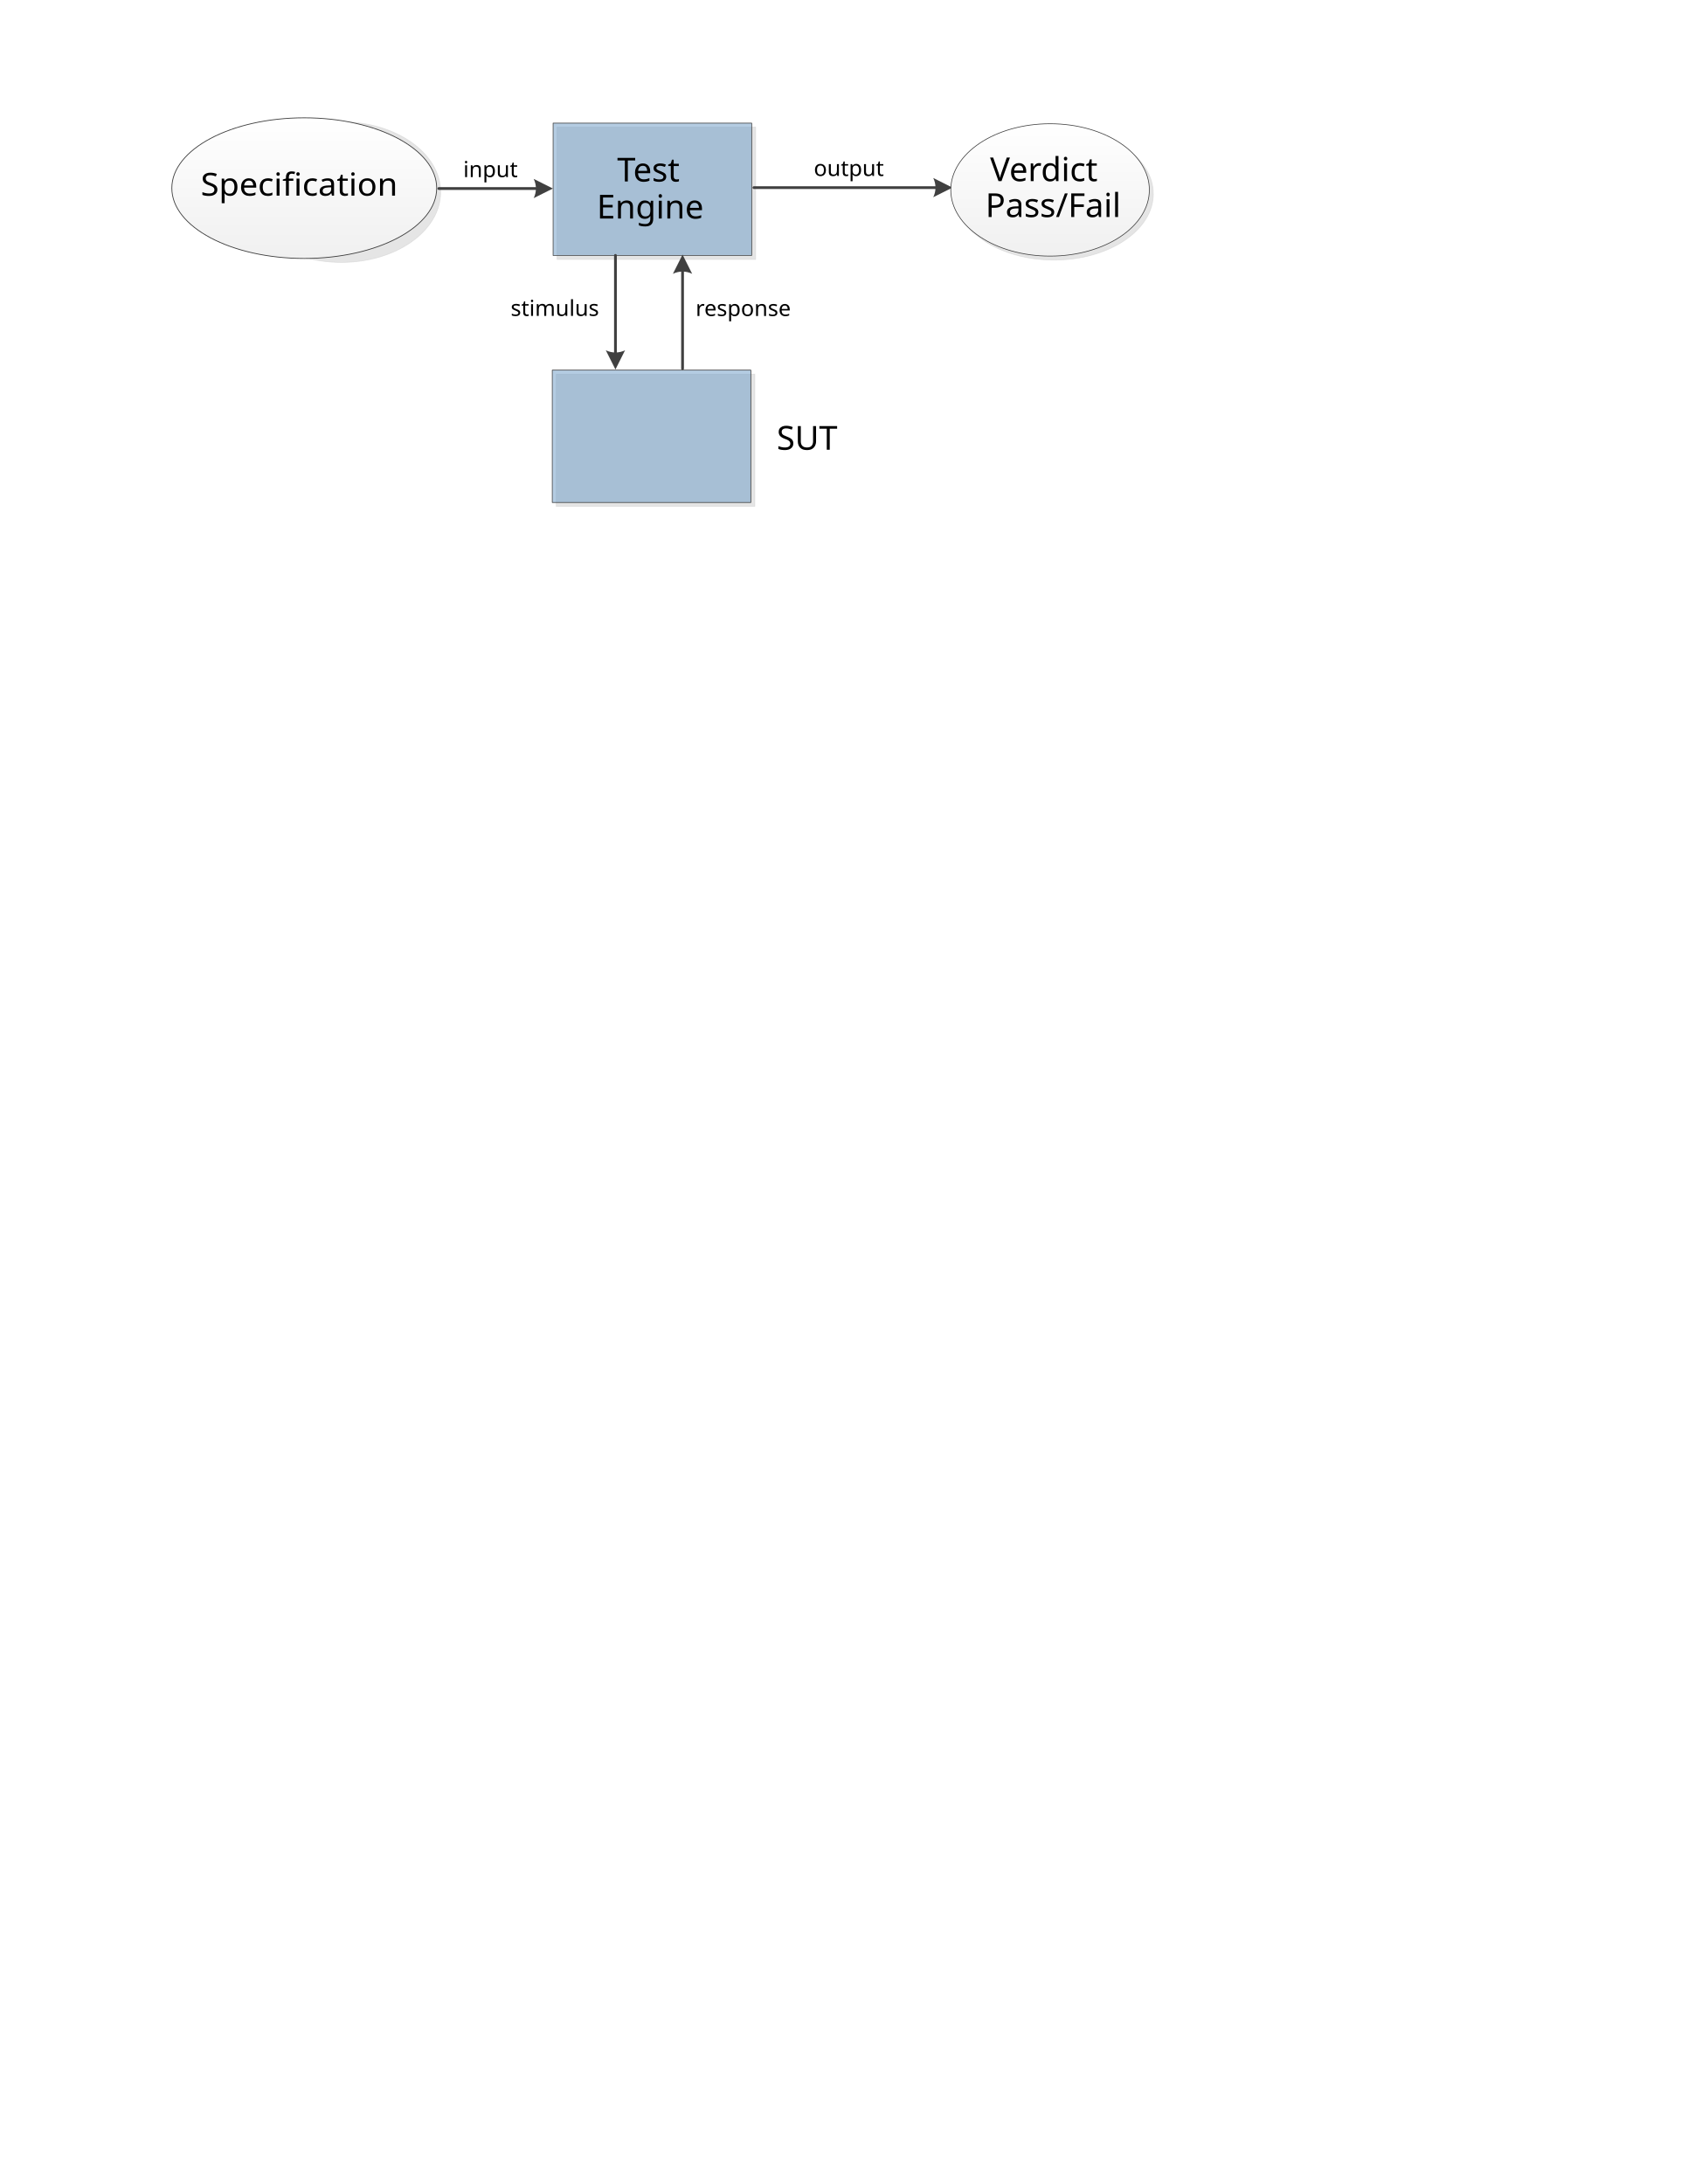
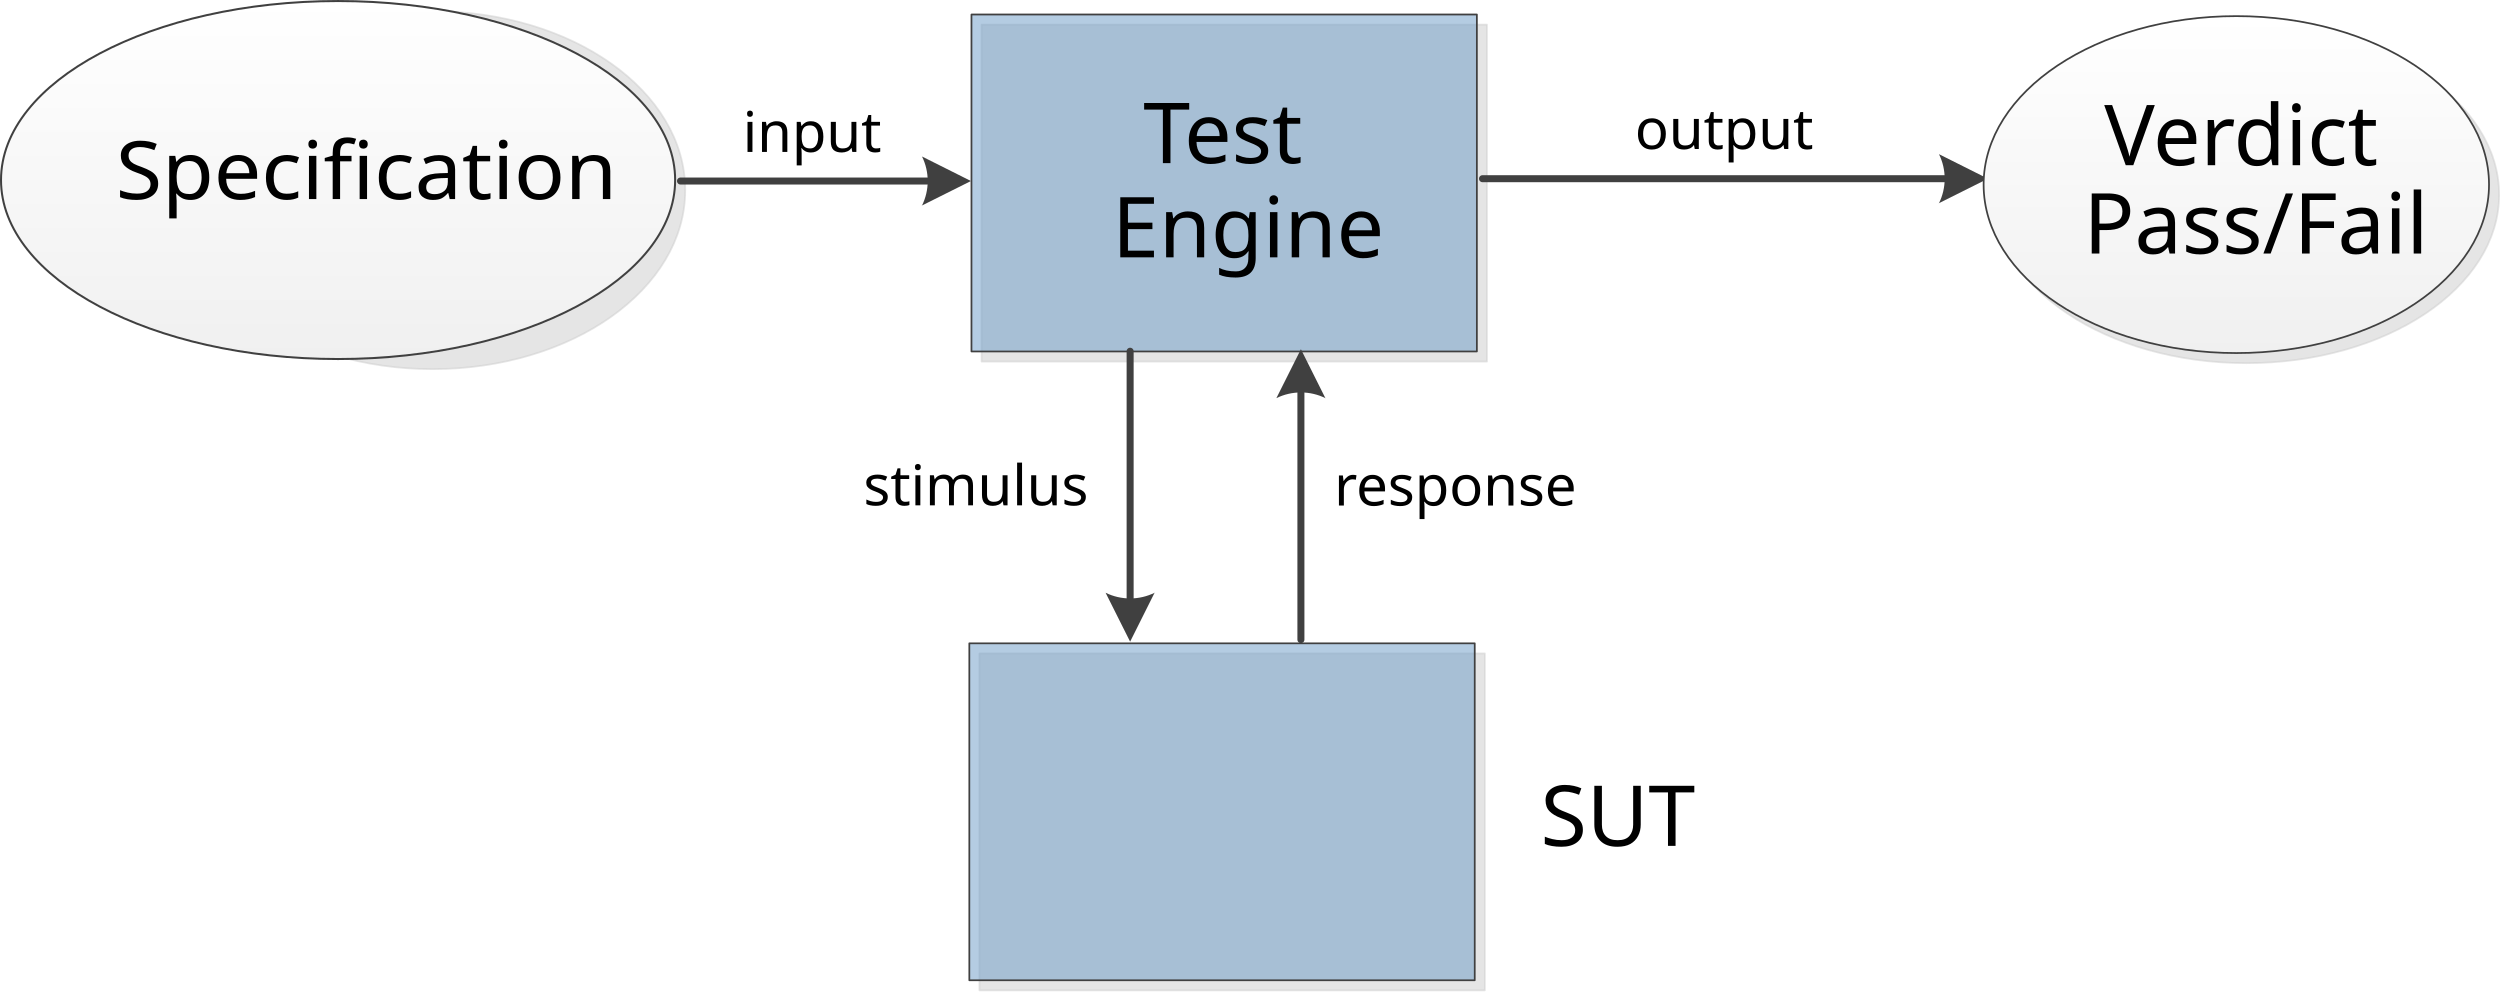
- <svg xmlns="http://www.w3.org/2000/svg" xmlns:ns1="http://schemas.microsoft.com/visio/2003/SVGExtensions/" xmlns:xlink="http://www.w3.org/1999/xlink" width="8.5in" height="11in" viewBox="0 0 612 792" xml:space="preserve" color-interpolation-filters="sRGB" class="st10" id="svg3423" version="1.1">
+ <svg xmlns="http://www.w3.org/2000/svg" xmlns:ns1="http://schemas.microsoft.com/visio/2003/SVGExtensions/" xmlns:xlink="http://www.w3.org/1999/xlink" width="445.19" height="176.516" viewBox="0 0 356.152 141.213" xml:space="preserve" color-interpolation-filters="sRGB" class="st10" id="svg3423" version="1.1" style="font-size:12px;fill:none;stroke-linecap:square;stroke-miterlimit:3;overflow:visible">
  <ns1:documentProperties ns1:langID="1033" ns1:viewMarkup="false">
    <ns1:userDefs>
      <ns1:ud ns1:nameU="msvSubprocessMaster" ns1:prompt="" ns1:val="VT4(Rectangle)" />
      <ns1:ud ns1:nameU="msvNoAutoConnect" ns1:val="VT0(1):26" />
    </ns1:userDefs>
  </ns1:documentProperties>
  <style type="text/css" id="style3425">
	
		.st1 {visibility:visible}
		.st2 {fill:#cdcdcd;fill-opacity:0.5;stroke:#cdcdcd;stroke-linecap:round;stroke-linejoin:round;stroke-opacity:0.5;stroke-width:0.25}
		.st3 {fill:url(#grad30-6);stroke:#404040;stroke-linecap:round;stroke-linejoin:round;stroke-width:0.25}
		.st4 {fill:#000000;font-family:Calibri;font-size:1em}
		.st5 {font-size:1em}
		.st6 {marker-end:url(#mrkr5-34);marker-start:url(#mrkr5-32);stroke:#404040;stroke-linecap:round;stroke-linejoin:round;stroke-width:1}
		.st7 {fill:#404040;fill-opacity:1;stroke:#404040;stroke-opacity:1;stroke-width:0.284}
		.st8 {marker-end:url(#mrkr5-34);stroke:#404040;stroke-linecap:round;stroke-linejoin:round;stroke-width:1}
		.st9 {fill:url(#grad30-29);stroke:#404040;stroke-linecap:round;stroke-linejoin:round;stroke-width:0.25}
		.st10 {fill:none;fill-rule:evenodd;font-size:12px;overflow:visible;stroke-linecap:square;stroke-miterlimit:3}
	
	</style>
  <defs id="Patterns_And_Gradients">
    <linearGradient id="grad30-6" ns1:fillPattern="30" ns1:foreground="#6b9bc7" ns1:foregroundOpacity="0.5" ns1:background="#6b9bc7" ns1:backgroundOpacity="0.5" x1="0" y1="1" x2="0" y2="0">
      <stop offset="0" style="stop-color:#6b9bc7;stop-opacity:0.5" id="stop3429" />
      <stop offset="1" style="stop-color:#6b9bc7;stop-opacity:0.5" id="stop3431" />
    </linearGradient>
    <linearGradient id="grad30-29" ns1:fillPattern="30" ns1:foreground="#f0f0f0" ns1:background="#ffffff" x1="0" y1="1" x2="0" y2="0">
      <stop offset="0" style="stop-color:#f0f0f0;stop-opacity:1" id="stop3434" />
      <stop offset="1" style="stop-color:#ffffff;stop-opacity:1" id="stop3436" />
    </linearGradient>
    <linearGradient xlink:href="#grad30-6" id="linearGradient3569" x1="-0.102" y1="969.313" x2="-0.102" y2="910.27" gradientTransform="scale(1.223687,0.8172026)" gradientUnits="userSpaceOnUse" />
    <linearGradient xlink:href="#grad30-6" id="linearGradient3571" x1="-0.102" y1="969.313" x2="-0.102" y2="910.27" gradientTransform="scale(1.223687,0.8172026)" gradientUnits="userSpaceOnUse" />
    <linearGradient xlink:href="#grad30-6" id="linearGradient3573" x1="-0.102" y1="969.313" x2="-0.102" y2="910.27" gradientTransform="scale(1.223687,0.8172026)" gradientUnits="userSpaceOnUse" />
    <linearGradient xlink:href="#grad30-29" id="linearGradient3577" x1="-0.102" y1="969.313" x2="-0.102" y2="910.27" gradientTransform="scale(1.223687,0.8172026)" gradientUnits="userSpaceOnUse" />
    <linearGradient xlink:href="#grad30-29" id="linearGradient3579" x1="-0.105" y1="940.515" x2="-0.105" y2="879.664" gradientTransform="matrix(1.583703,0,0,0.8422248,-24.03602,0)" gradientUnits="userSpaceOnUse" />
-     <marker style="overflow:visible" id="mrkr5-34-1" class="st7" ns1:arrowType="5" ns1:arrowSize="2" ns1:setback="6.16" refX="-6.16" orient="auto" markerUnits="strokeWidth" overflow="visible">
+     <marker style="fill:#404040;fill-opacity:1;stroke:#404040;stroke-width:0.284;stroke-opacity:1;overflow:visible" id="mrkr5-34-1" class="st7" ns1:arrowType="5" ns1:arrowSize="2" ns1:setback="6.16" refX="-6.16" orient="auto" markerUnits="strokeWidth" overflow="visible">
      <use height="3" width="3" y="0" x="0" xlink:href="#lend5" transform="scale(-3.52,-3.52)" id="use3446-7" />
    </marker>
-     <marker style="overflow:visible" id="mrkr5-34-4" class="st7" ns1:arrowType="5" ns1:arrowSize="2" ns1:setback="6.16" refX="-6.16" orient="auto" markerUnits="strokeWidth" overflow="visible">
+     <marker style="fill:#404040;fill-opacity:1;stroke:#404040;stroke-width:0.284;stroke-opacity:1;overflow:visible" id="mrkr5-34-4" class="st7" ns1:arrowType="5" ns1:arrowSize="2" ns1:setback="6.16" refX="-6.16" orient="auto" markerUnits="strokeWidth" overflow="visible">
      <use height="3" width="3" y="0" x="0" xlink:href="#lend5" transform="scale(-3.52,-3.52)" id="use3446-8" />
    </marker>
-     <marker style="overflow:visible" id="mrkr5-34-17" class="st7" ns1:arrowType="5" ns1:arrowSize="2" ns1:setback="6.16" refX="-6.16" orient="auto" markerUnits="strokeWidth" overflow="visible">
+     <marker style="fill:#404040;fill-opacity:1;stroke:#404040;stroke-width:0.284;stroke-opacity:1;overflow:visible" id="mrkr5-34-17" class="st7" ns1:arrowType="5" ns1:arrowSize="2" ns1:setback="6.16" refX="-6.16" orient="auto" markerUnits="strokeWidth" overflow="visible">
      <use height="3" width="3" y="0" x="0" xlink:href="#lend5" transform="scale(-3.52,-3.52)" id="use3446-4" />
    </marker>
    <linearGradient id="grad30-6-1" ns1:fillPattern="30" ns1:foreground="#6b9bc7" ns1:foregroundOpacity="0.5" ns1:background="#6b9bc7" ns1:backgroundOpacity="0.5" x1="0" y1="1" x2="0" y2="0">
      <stop offset="0" style="stop-color:#6b9bc7;stop-opacity:0.5" id="stop3429-3" />
      <stop offset="1" style="stop-color:#6b9bc7;stop-opacity:0.5" id="stop3431-8" />
    </linearGradient>
-     <marker style="overflow:visible" id="mrkr5-34-8" class="st7" ns1:arrowType="5" ns1:arrowSize="2" ns1:setback="6.16" refX="-6.16" orient="auto" markerUnits="strokeWidth" overflow="visible">
+     <marker style="fill:#404040;fill-opacity:1;stroke:#404040;stroke-width:0.284;stroke-opacity:1;overflow:visible" id="mrkr5-34-8" class="st7" ns1:arrowType="5" ns1:arrowSize="2" ns1:setback="6.16" refX="-6.16" orient="auto" markerUnits="strokeWidth" overflow="visible">
      <use height="3" width="3" y="0" x="0" xlink:href="#lend5" transform="scale(-3.52,-3.52)" id="use3446-6" />
    </marker>
-     <marker style="overflow:visible" id="mrkr5-34-0" class="st7" ns1:arrowType="5" ns1:arrowSize="2" ns1:setback="6.16" refX="-6.16" orient="auto" markerUnits="strokeWidth" overflow="visible">
+     <marker style="fill:#404040;fill-opacity:1;stroke:#404040;stroke-width:0.284;stroke-opacity:1;overflow:visible" id="mrkr5-34-0" class="st7" ns1:arrowType="5" ns1:arrowSize="2" ns1:setback="6.16" refX="-6.16" orient="auto" markerUnits="strokeWidth" overflow="visible">
      <use height="3" width="3" y="0" x="0" xlink:href="#lend5" transform="scale(-3.52,-3.52)" id="use3446-2" />
    </marker>
-     <marker style="overflow:visible" id="mrkr5-9" class="st2" ns1:arrowType="5" ns1:arrowSize="2" ns1:setback="5.8" refX="5.8" orient="auto" markerUnits="strokeWidth" overflow="visible">
+     <marker style="fill:#cdcdcd;fill-opacity:0.5;stroke:#cdcdcd;stroke-width:0.25;stroke-linecap:round;stroke-linejoin:round;stroke-opacity:0.5;overflow:visible" id="mrkr5-9" class="st2" ns1:arrowType="5" ns1:arrowSize="2" ns1:setback="5.8" refX="5.8" orient="auto" markerUnits="strokeWidth" overflow="visible">
      <use height="3" width="3" y="0" x="0" xlink:href="#lend5" transform="scale(3.52,3.52)" id="use17" />
    </marker>
-     <marker style="overflow:visible" id="mrkr5-11" class="st2" ns1:arrowType="5" ns1:arrowSize="2" ns1:setback="6.16" refX="-6.16" orient="auto" markerUnits="strokeWidth" overflow="visible">
+     <marker style="fill:#cdcdcd;fill-opacity:0.5;stroke:#cdcdcd;stroke-width:0.25;stroke-linecap:round;stroke-linejoin:round;stroke-opacity:0.5;overflow:visible" id="mrkr5-11" class="st2" ns1:arrowType="5" ns1:arrowSize="2" ns1:setback="6.16" refX="-6.16" orient="auto" markerUnits="strokeWidth" overflow="visible">
      <use height="3" width="3" y="0" x="0" xlink:href="#lend5" transform="scale(-3.52,-3.52)" id="use20" />
    </marker>
-     <marker style="overflow:visible" id="mrkr5-34-3" class="st7" ns1:arrowType="5" ns1:arrowSize="2" ns1:setback="6.16" refX="-6.16" orient="auto" markerUnits="strokeWidth" overflow="visible">
+     <marker style="fill:#404040;fill-opacity:1;stroke:#404040;stroke-width:0.284;stroke-opacity:1;overflow:visible" id="mrkr5-34-3" class="st7" ns1:arrowType="5" ns1:arrowSize="2" ns1:setback="6.16" refX="-6.16" orient="auto" markerUnits="strokeWidth" overflow="visible">
      <use height="3" width="3" y="0" x="0" xlink:href="#lend5" transform="scale(-3.52,-3.52)" id="use3446-5" />
    </marker>
  </defs>
  <defs id="Markers">
    <g id="lend5">
-       <path d="M 2 1 L -0 0 L 1.981 -0.993 C 1.672 -0.365 1.673 0.373 1.985 1 " style="stroke:none" id="path3440" />
+       <path d="M 2,1 0,0 1.981,-0.993 C 1.672,-0.365 1.673,0.373 1.985,1" style="stroke:none" id="path3440" />
    </g>
-     <marker id="mrkr5-32" class="st7" ns1:arrowType="5" ns1:arrowSize="2" ns1:setback="5.8" refX="5.8" orient="auto" markerUnits="strokeWidth" overflow="visible">
-       <use xlink:href="#lend5" transform="scale(3.52) " id="use3443" />
+     <marker id="mrkr5-32" class="st7" ns1:arrowType="5" ns1:arrowSize="2" ns1:setback="5.8" refX="5.8" orient="auto" markerUnits="strokeWidth" overflow="visible" style="fill:#404040;fill-opacity:1;stroke:#404040;stroke-width:0.284;stroke-opacity:1;overflow:visible">
+       <use xlink:href="#lend5" transform="scale(3.52,3.52)" id="use3443" x="0" y="0" width="3" height="3" />
    </marker>
-     <marker id="mrkr5-34" class="st7" ns1:arrowType="5" ns1:arrowSize="2" ns1:setback="6.16" refX="-6.16" orient="auto" markerUnits="strokeWidth" overflow="visible">
-       <use xlink:href="#lend5" transform="scale(-3.52,-3.52) " id="use3446" />
+     <marker id="mrkr5-34" class="st7" ns1:arrowType="5" ns1:arrowSize="2" ns1:setback="6.16" refX="-6.16" orient="auto" markerUnits="strokeWidth" overflow="visible" style="fill:#404040;fill-opacity:1;stroke:#404040;stroke-width:0.284;stroke-opacity:1;overflow:visible">
+       <use xlink:href="#lend5" transform="scale(-3.52,-3.52)" id="use3446" x="0" y="0" width="3" height="3" />
    </marker>
  </defs>
-   <g ns1:mID="0" ns1:index="1" ns1:groupContext="foregroundPage" id="g3448" transform="translate(-1.677966,-3.355932)">
+   <g ns1:mID="0" ns1:index="1" ns1:groupContext="foregroundPage" id="g3448" transform="translate(-63.83657,-45.93247)">
    <ns1:userDefs>
      <ns1:ud ns1:nameU="msvThemeColors" ns1:val="VT0(36):26" />
      <ns1:ud ns1:nameU="msvThemeEffects" ns1:val="VT0(16):26" />
      <ns1:ud ns1:nameU="msvThemeOrder" ns1:val="VT0(0):26" />
    </ns1:userDefs>
    <ns1:pageProperties ns1:drawingScale="1" ns1:pageScale="1" ns1:drawingUnits="0" ns1:shadowOffsetX="9" ns1:shadowOffsetY="-9" />
    <ns1:layer ns1:name="Connector" ns1:index="0" />
    <g id="shape2-1" ns1:mID="2" ns1:groupContext="shape" transform="translate(202.233,-696)">
      <ns1:userDefs>
        <ns1:ud ns1:nameU="visVersion" ns1:val="VT0(14):26" />
        <ns1:ud ns1:nameU="msvThemeColors" ns1:val="VT0(36):26" />
        <ns1:ud ns1:nameU="msvThemeEffects" ns1:val="VT0(16):26" />
      </ns1:userDefs>
      <ns1:textBlock ns1:margins="rect(4,4,4,4)" />
      <ns1:textRect cx="36" cy="768" width="72" height="48" />
      <g id="shadow2-2" ns1:groupContext="shadow" ns1:shadowOffsetX="1.44" ns1:shadowOffsetY="-1.44" ns1:shadowType="1" transform="translate(1.44,1.44)" class="st1" style="visibility:visible">
        <rect x="0" y="744" width="72" height="48" class="st2" id="rect3458" style="fill:#cdcdcd;fill-opacity:0.5;stroke:#cdcdcd;stroke-width:0.25;stroke-linecap:round;stroke-linejoin:round;stroke-opacity:0.5" />
      </g>
      <rect x="0" y="744" width="72" height="48" class="st3" id="rect3460" style="fill:url(#linearGradient3569);stroke:#404040;stroke-width:0.25;stroke-linecap:round;stroke-linejoin:round" />
-       <text x="23.213" y="765.17" class="st4" ns1:langID="1043" id="text3462" style="fill:#000000;font-family:Calibri">Test</text>
-       <text x="12.726" y="778.594" class="st4" ns1:langID="1043" style="fill:#000000;font-family:Calibri" id="text3595"> Engine</text>
+       <text x="24.472" y="765.17" class="st4" ns1:langID="1043" id="text3462" style="fill:#000000;font-family:Calibri">Test</text>
+       <text x="16.921" y="778.594" class="st4" ns1:langID="1043" style="fill:#000000;font-family:Calibri" id="text3595"> Engine</text>
      <text x="13.565" y="784.886" class="st4" ns1:langID="1043" style="fill:#000000;font-family:Calibri" id="text3598"> </text>
    </g>
    <g id="shape4-18" ns1:mID="4" ns1:groupContext="shape" transform="translate(201.928,-606.4195)">
      <ns1:userDefs>
        <ns1:ud ns1:nameU="visVersion" ns1:val="VT0(14):26" />
        <ns1:ud ns1:nameU="msvThemeColors" ns1:val="VT0(36):26" />
        <ns1:ud ns1:nameU="msvThemeEffects" ns1:val="VT0(16):26" />
      </ns1:userDefs>
      <ns1:textBlock ns1:margins="rect(4,4,4,4)" />
      <ns1:textRect cx="36" cy="768" width="72" height="48" />
      <g id="shadow4-19" ns1:groupContext="shadow" ns1:shadowOffsetX="1.44" ns1:shadowOffsetY="-1.44" ns1:shadowType="1" transform="translate(1.44,1.44)" class="st1" style="visibility:visible">
        <rect x="0" y="744" width="72" height="48" class="st2" id="rect3490" style="fill:#cdcdcd;fill-opacity:0.5;stroke:#cdcdcd;stroke-width:0.25;stroke-linecap:round;stroke-linejoin:round;stroke-opacity:0.5" />
      </g>
      <rect x="0" y="744" width="72" height="48" class="st3" id="rect3492" style="fill:url(#linearGradient3573);stroke:#404040;stroke-width:0.25;stroke-linecap:round;stroke-linejoin:round" />
      <text x="25.212" y="772.858" class="st4" ns1:langID="1043" id="text3494" style="fill:#000000;font-family:Calibri">
        <ns1:paragraph ns1:horizAlign="1" />
        <ns1:tabList />SUT</text>
    </g>
    <g id="shape12-54" ns1:mID="12" ns1:groupContext="shape" ns1:layerMember="0" transform="matrix(-1,0,0,1,275.0381,-711.6102)">
      <ns1:userDefs>
        <ns1:ud ns1:nameU="msvThemeColors" ns1:val="VT0(36):26" />
        <ns1:ud ns1:nameU="msvThemeEffects" ns1:val="VT0(16):26" />
      </ns1:userDefs>
      <path d="m 0,783 -65.84,0" class="st8" id="path3528" style="stroke:#404040;stroke-width:1;stroke-linecap:round;stroke-linejoin:round;marker-end:url(#mrkr5-34)" />
    </g>
    <g id="shape13-60" ns1:mID="13" ns1:groupContext="shape" transform="translate(346.4237,-695.7712)">
      <ns1:userDefs>
        <ns1:ud ns1:nameU="visVersion" ns1:val="VT0(14):26" />
        <ns1:ud ns1:nameU="msvThemeColors" ns1:val="VT0(36):26" />
        <ns1:ud ns1:nameU="msvThemeEffects" ns1:val="VT0(16):26" />
      </ns1:userDefs>
      <ns1:textBlock ns1:margins="rect(4,4,4,4)" />
      <ns1:textRect cx="36" cy="768" width="63.01" height="42" />
      <g id="shadow13-61" ns1:groupContext="shadow" ns1:shadowOffsetX="1.44" ns1:shadowOffsetY="-1.44" ns1:shadowType="1" transform="translate(1.44,1.44)" class="st1" style="visibility:visible">
        <path d="m 0,768 a 36,24 0 1 1 72,0 36,24 0 1 1 -72,0 z" class="st2" id="path3536" style="fill:#cdcdcd;fill-opacity:0.5;stroke:#cdcdcd;stroke-width:0.25;stroke-linecap:round;stroke-linejoin:round;stroke-opacity:0.5" />
      </g>
      <path d="m 0,768 a 36,24 0 1 1 72,0 36,24 0 1 1 -72,0 z" class="st9" id="path3538" style="fill:url(#linearGradient3577);stroke:#404040;stroke-width:0.25;stroke-linecap:round;stroke-linejoin:round" />
-       <text x="14.245" y="764.82" class="st4" ns1:langID="1043" id="text3540" style="fill:#000000;font-family:Calibri">Verdict </text>
-       <text x="12.567" y="777.824" class="st4" ns1:langID="1043" style="fill:#000000;font-family:Calibri" id="text3601">Pass/Fail</text>
+       <text x="17.182" y="765.239" class="st4" ns1:langID="1043" id="text3540" style="fill:#000000;font-family:Calibri">Verdict </text>
+       <text x="14.245" y="777.824" class="st4" ns1:langID="1043" style="fill:#000000;font-family:Calibri" id="text3601">Pass/Fail</text>
    </g>
    <g id="shape14-67" ns1:mID="14" ns1:groupContext="shape" transform="translate(88.01695,-694.9195)">
      <ns1:userDefs>
        <ns1:ud ns1:nameU="visVersion" ns1:val="VT0(14):26" />
        <ns1:ud ns1:nameU="msvThemeColors" ns1:val="VT0(36):26" />
        <ns1:ud ns1:nameU="msvThemeEffects" ns1:val="VT0(16):26" />
      </ns1:userDefs>
      <ns1:textBlock ns1:margins="rect(4,4,4,4)" />
      <ns1:textRect cx="36" cy="766.5" width="63.01" height="44.625" />
      <g id="shadow14-68" ns1:groupContext="shadow" ns1:shadowOffsetX="1.44" ns1:shadowOffsetY="-1.44" ns1:shadowType="1" transform="translate(1.44,1.44)" class="st1" style="visibility:visible">
        <path d="m 0,766.5 a 36,25.5 0 1 1 72,0 36,25.5 0 1 1 -72,0 z" class="st2" id="path3550" style="fill:#cdcdcd;fill-opacity:0.5;stroke:#cdcdcd;stroke-width:0.25;stroke-linecap:round;stroke-linejoin:round;stroke-opacity:0.5" />
      </g>
      <path d="M -24.036,766.5 A 48.018,25.5 0 1 1 72,766.5 a 48.018,25.5 0 0 1 -96.036,0 z" class="st9" id="path3552" style="fill:url(#linearGradient3579);stroke:#404040;stroke-width:0.289;stroke-linecap:round;stroke-linejoin:round" />
-       <text x="-13.266" y="786.033" class="st4" ns1:langID="1043" style="font-size:11.743px;fill:#000000;font-family:Calibri" id="text3587" transform="scale(1.021866,0.9786022)">Specification </text>
+       <text x="-7.519" y="786.033" class="st4" ns1:langID="1043" style="font-size:11.743px;fill:#000000;font-family:Calibri" id="text3587" transform="scale(1.021866,0.9786022)">Specification </text>
      <text x="14.13" y="755.7" class="st4" ns1:langID="1043" style="fill:#000000;font-family:Calibri" id="text3581">
        <tspan x="11.53" class="st5" id="tspan3556" />
        <tspan x="18.39" class="st5" id="tspan3558" />
      </text>
    </g>
    <g id="shape12-54-8" ns1:mID="12" ns1:groupContext="shape" ns1:layerMember="0" transform="matrix(0,-1,1,0,-548.9361,190.7754)">
      <ns1:userDefs>
        <ns1:ud ns1:nameU="msvThemeColors" ns1:val="VT0(36):26" />
        <ns1:ud ns1:nameU="msvThemeEffects" ns1:val="VT0(16):26" />
      </ns1:userDefs>
      <path d="m 94.805,773.771 -35.217,0" class="st8" id="path3528-4" style="stroke:#404040;stroke-width:1;stroke-linecap:round;stroke-linejoin:round;marker-end:url(#mrkr5-34)" clip-path="none" />
    </g>
    <g id="shape12-54-8-0" ns1:mID="12" ns1:groupContext="shape" ns1:layerMember="0" transform="matrix(0,1,1,0,-524.6056,42.25212)">
      <ns1:userDefs>
        <ns1:ud ns1:nameU="msvThemeColors" ns1:val="VT0(36):26" />
        <ns1:ud ns1:nameU="msvThemeEffects" ns1:val="VT0(16):26" />
      </ns1:userDefs>
      <path d="m 94.805,773.771 -35.217,0" class="st8" id="path3528-4-4" style="stroke:#404040;stroke-width:1;stroke-linecap:round;stroke-linejoin:round;marker-end:url(#mrkr5-34)" clip-path="none" />
    </g>
    <text xml:space="preserve" style="font-size:9.6px;font-style:normal;font-variant:normal;font-weight:normal;font-stretch:normal;line-height:125%;letter-spacing:0px;word-spacing:0px;fill:#000000;fill-opacity:1;stroke:none;font-family:Verdana;-inkscape-font-specification:Verdana" x="169.639" y="67.58" id="text3399-8">
      <tspan id="tspan3401-8" x="169.639" y="67.58" style="font-size:8px">input</tspan>
    </text>
    <text xml:space="preserve" style="font-size:9.6px;font-style:normal;font-variant:normal;font-weight:normal;font-stretch:normal;line-height:125%;letter-spacing:0px;word-spacing:0px;fill:#000000;fill-opacity:1;stroke:none;font-family:Verdana;-inkscape-font-specification:Verdana" x="296.745" y="67.161" id="text3399-2">
      <tspan id="tspan3401-4" x="296.745" y="67.161" style="font-size:8px">output</tspan>
    </text>
    <text xml:space="preserve" style="font-size:9.6px;font-style:normal;font-variant:normal;font-weight:normal;font-stretch:normal;line-height:125%;letter-spacing:0px;word-spacing:0px;fill:#000000;fill-opacity:1;stroke:none;font-family:Verdana;-inkscape-font-specification:Verdana" x="186.838" y="117.919" id="text3399-5">
      <tspan x="186.838" y="117.919" style="font-size:8px" id="tspan3426">stimulus</tspan>
    </text>
    <text xml:space="preserve" style="font-size:9.6px;font-style:normal;font-variant:normal;font-weight:normal;font-stretch:normal;line-height:125%;letter-spacing:0px;word-spacing:0px;fill:#000000;fill-opacity:1;stroke:none;font-family:Verdana;-inkscape-font-specification:Verdana" x="253.893" y="117.953" id="text3399-5-1">
      <tspan x="253.893" y="117.953" style="font-size:8px" id="tspan3426-1">response</tspan>
    </text>
    <g id="shape12-54-8-0-8" ns1:mID="12" ns1:groupContext="shape" ns1:layerMember="0" transform="matrix(-1,0,0,1,255.5869,-702.0505)">
      <ns1:userDefs>
        <ns1:ud ns1:nameU="msvThemeColors" ns1:val="VT0(36):26" />
        <ns1:ud ns1:nameU="msvThemeEffects" ns1:val="VT0(16):26" />
      </ns1:userDefs>
      <path d="m 94.805,773.771 -35.217,0" class="st8" id="path3528-4-4-0" style="stroke:#404040;stroke-width:1;stroke-linecap:round;stroke-linejoin:round;marker-end:url(#mrkr5-34)" clip-path="none" />
    </g>
  </g>
</svg>
